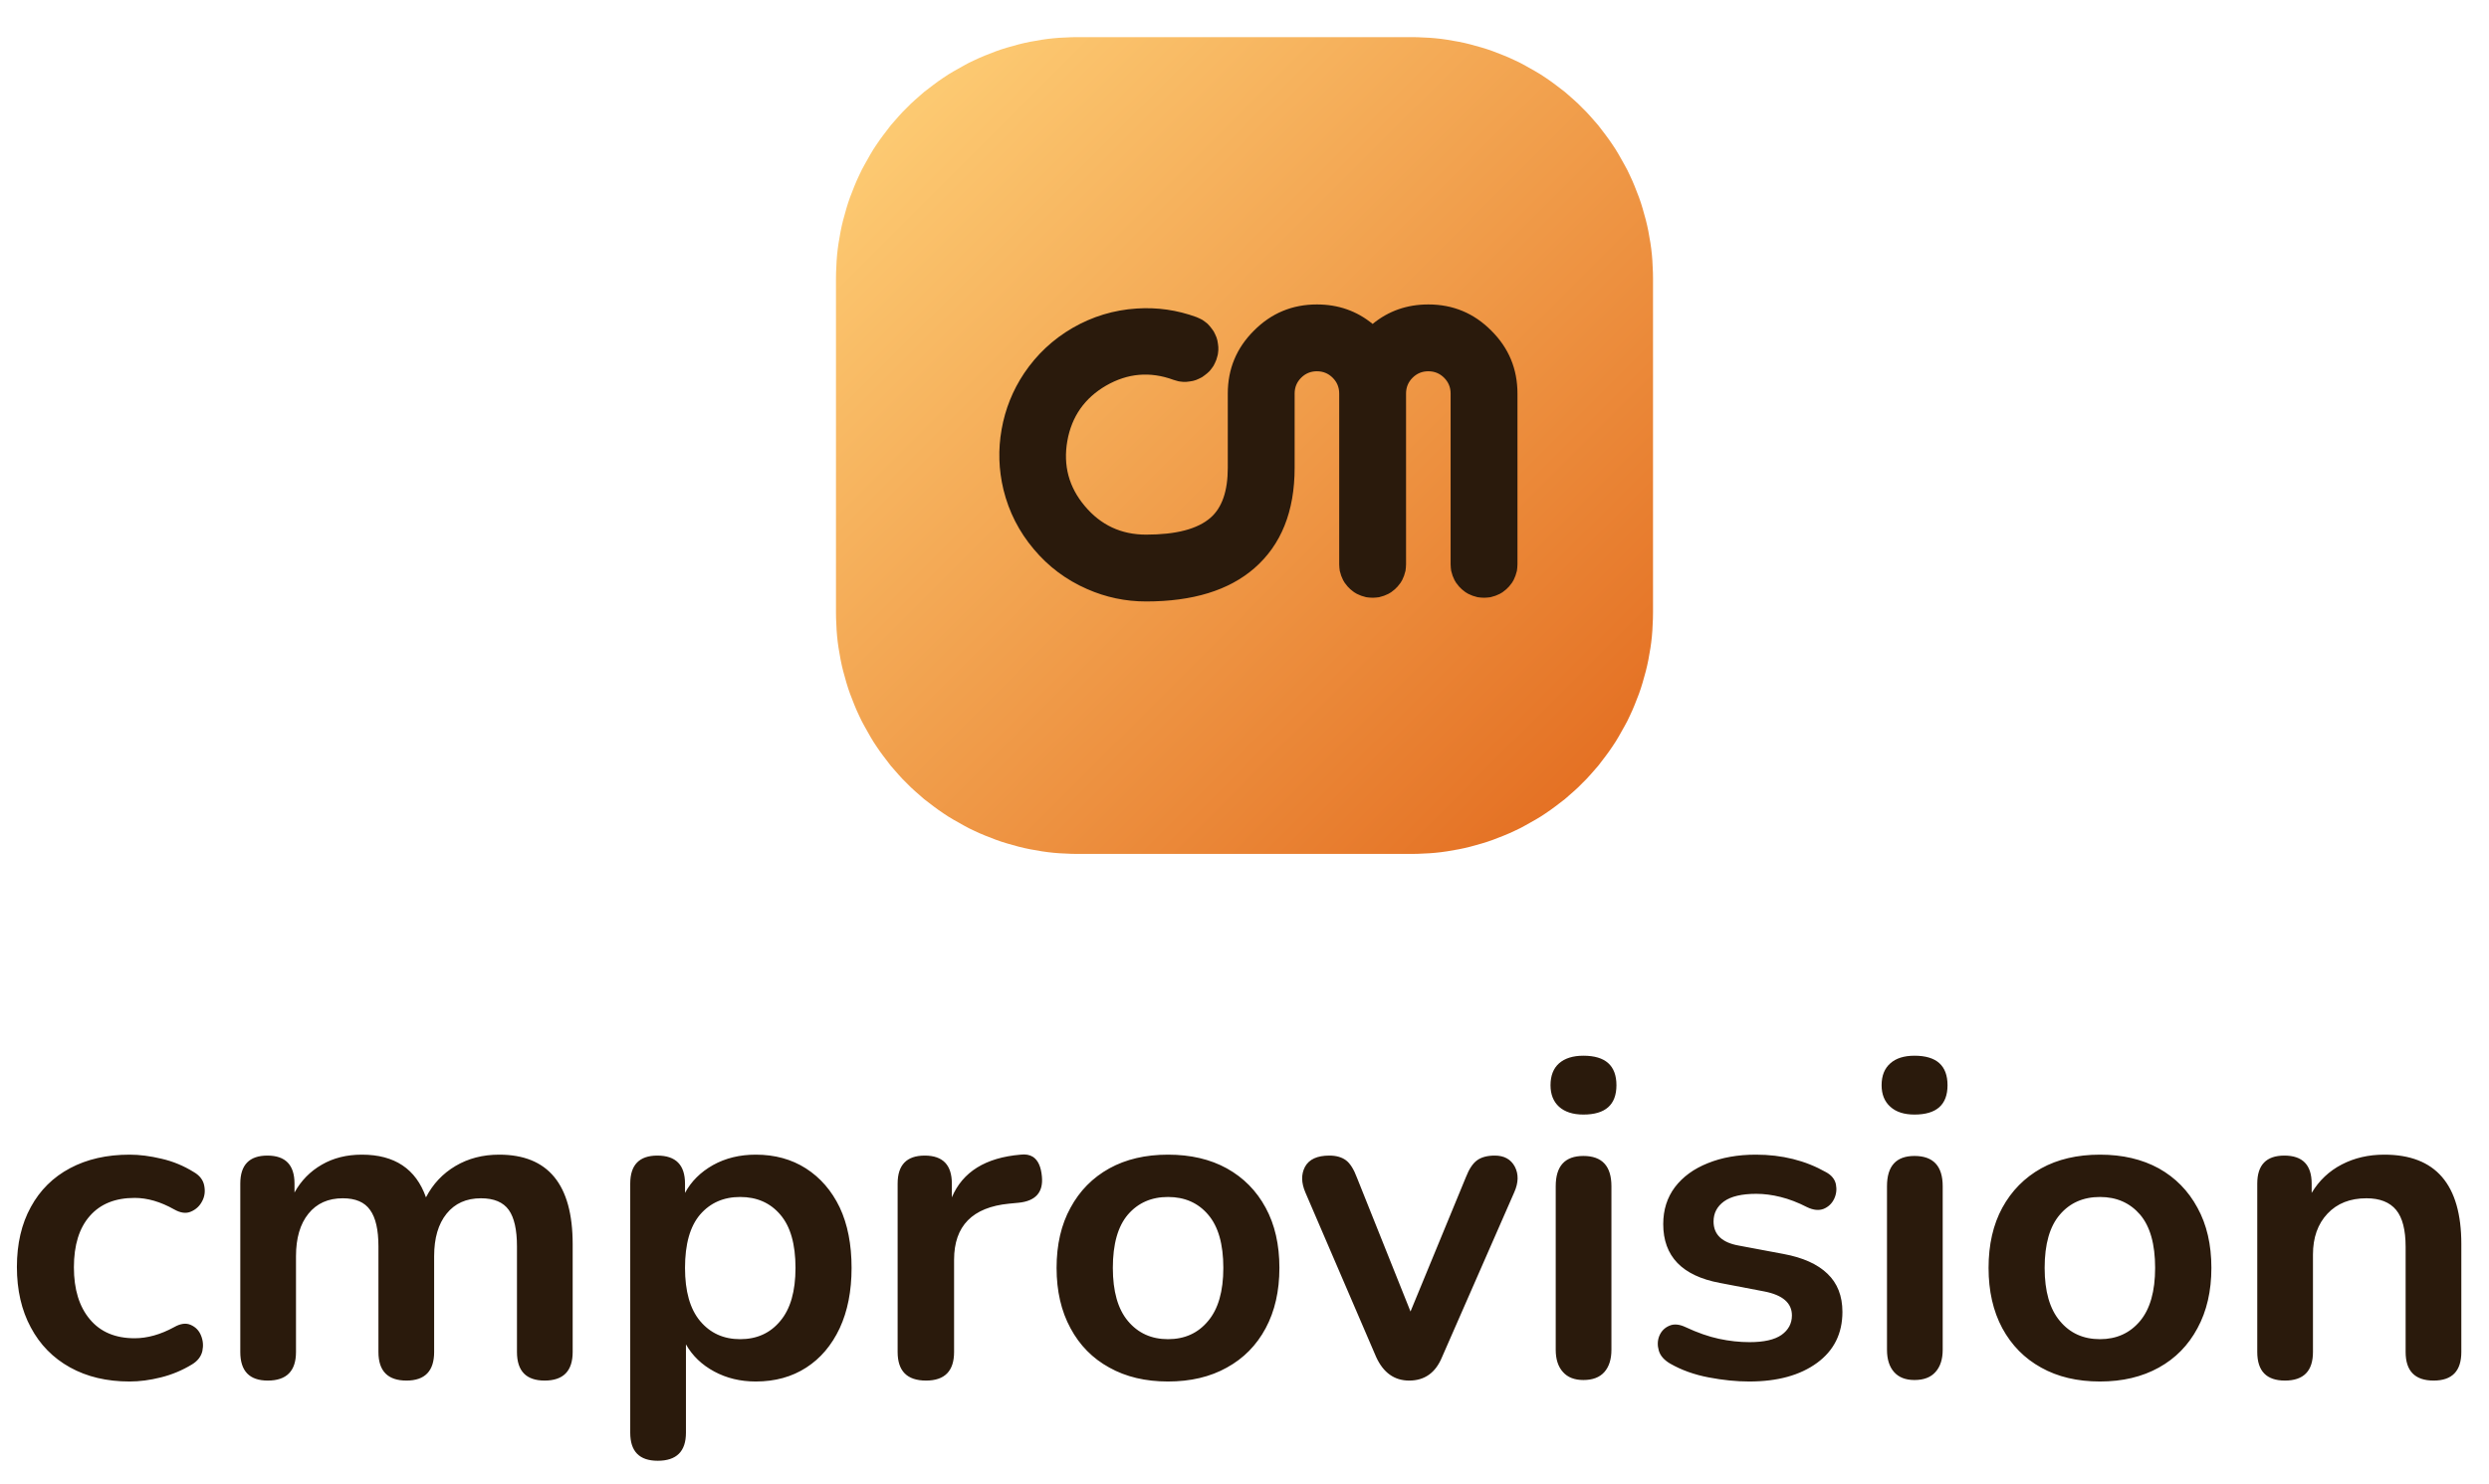
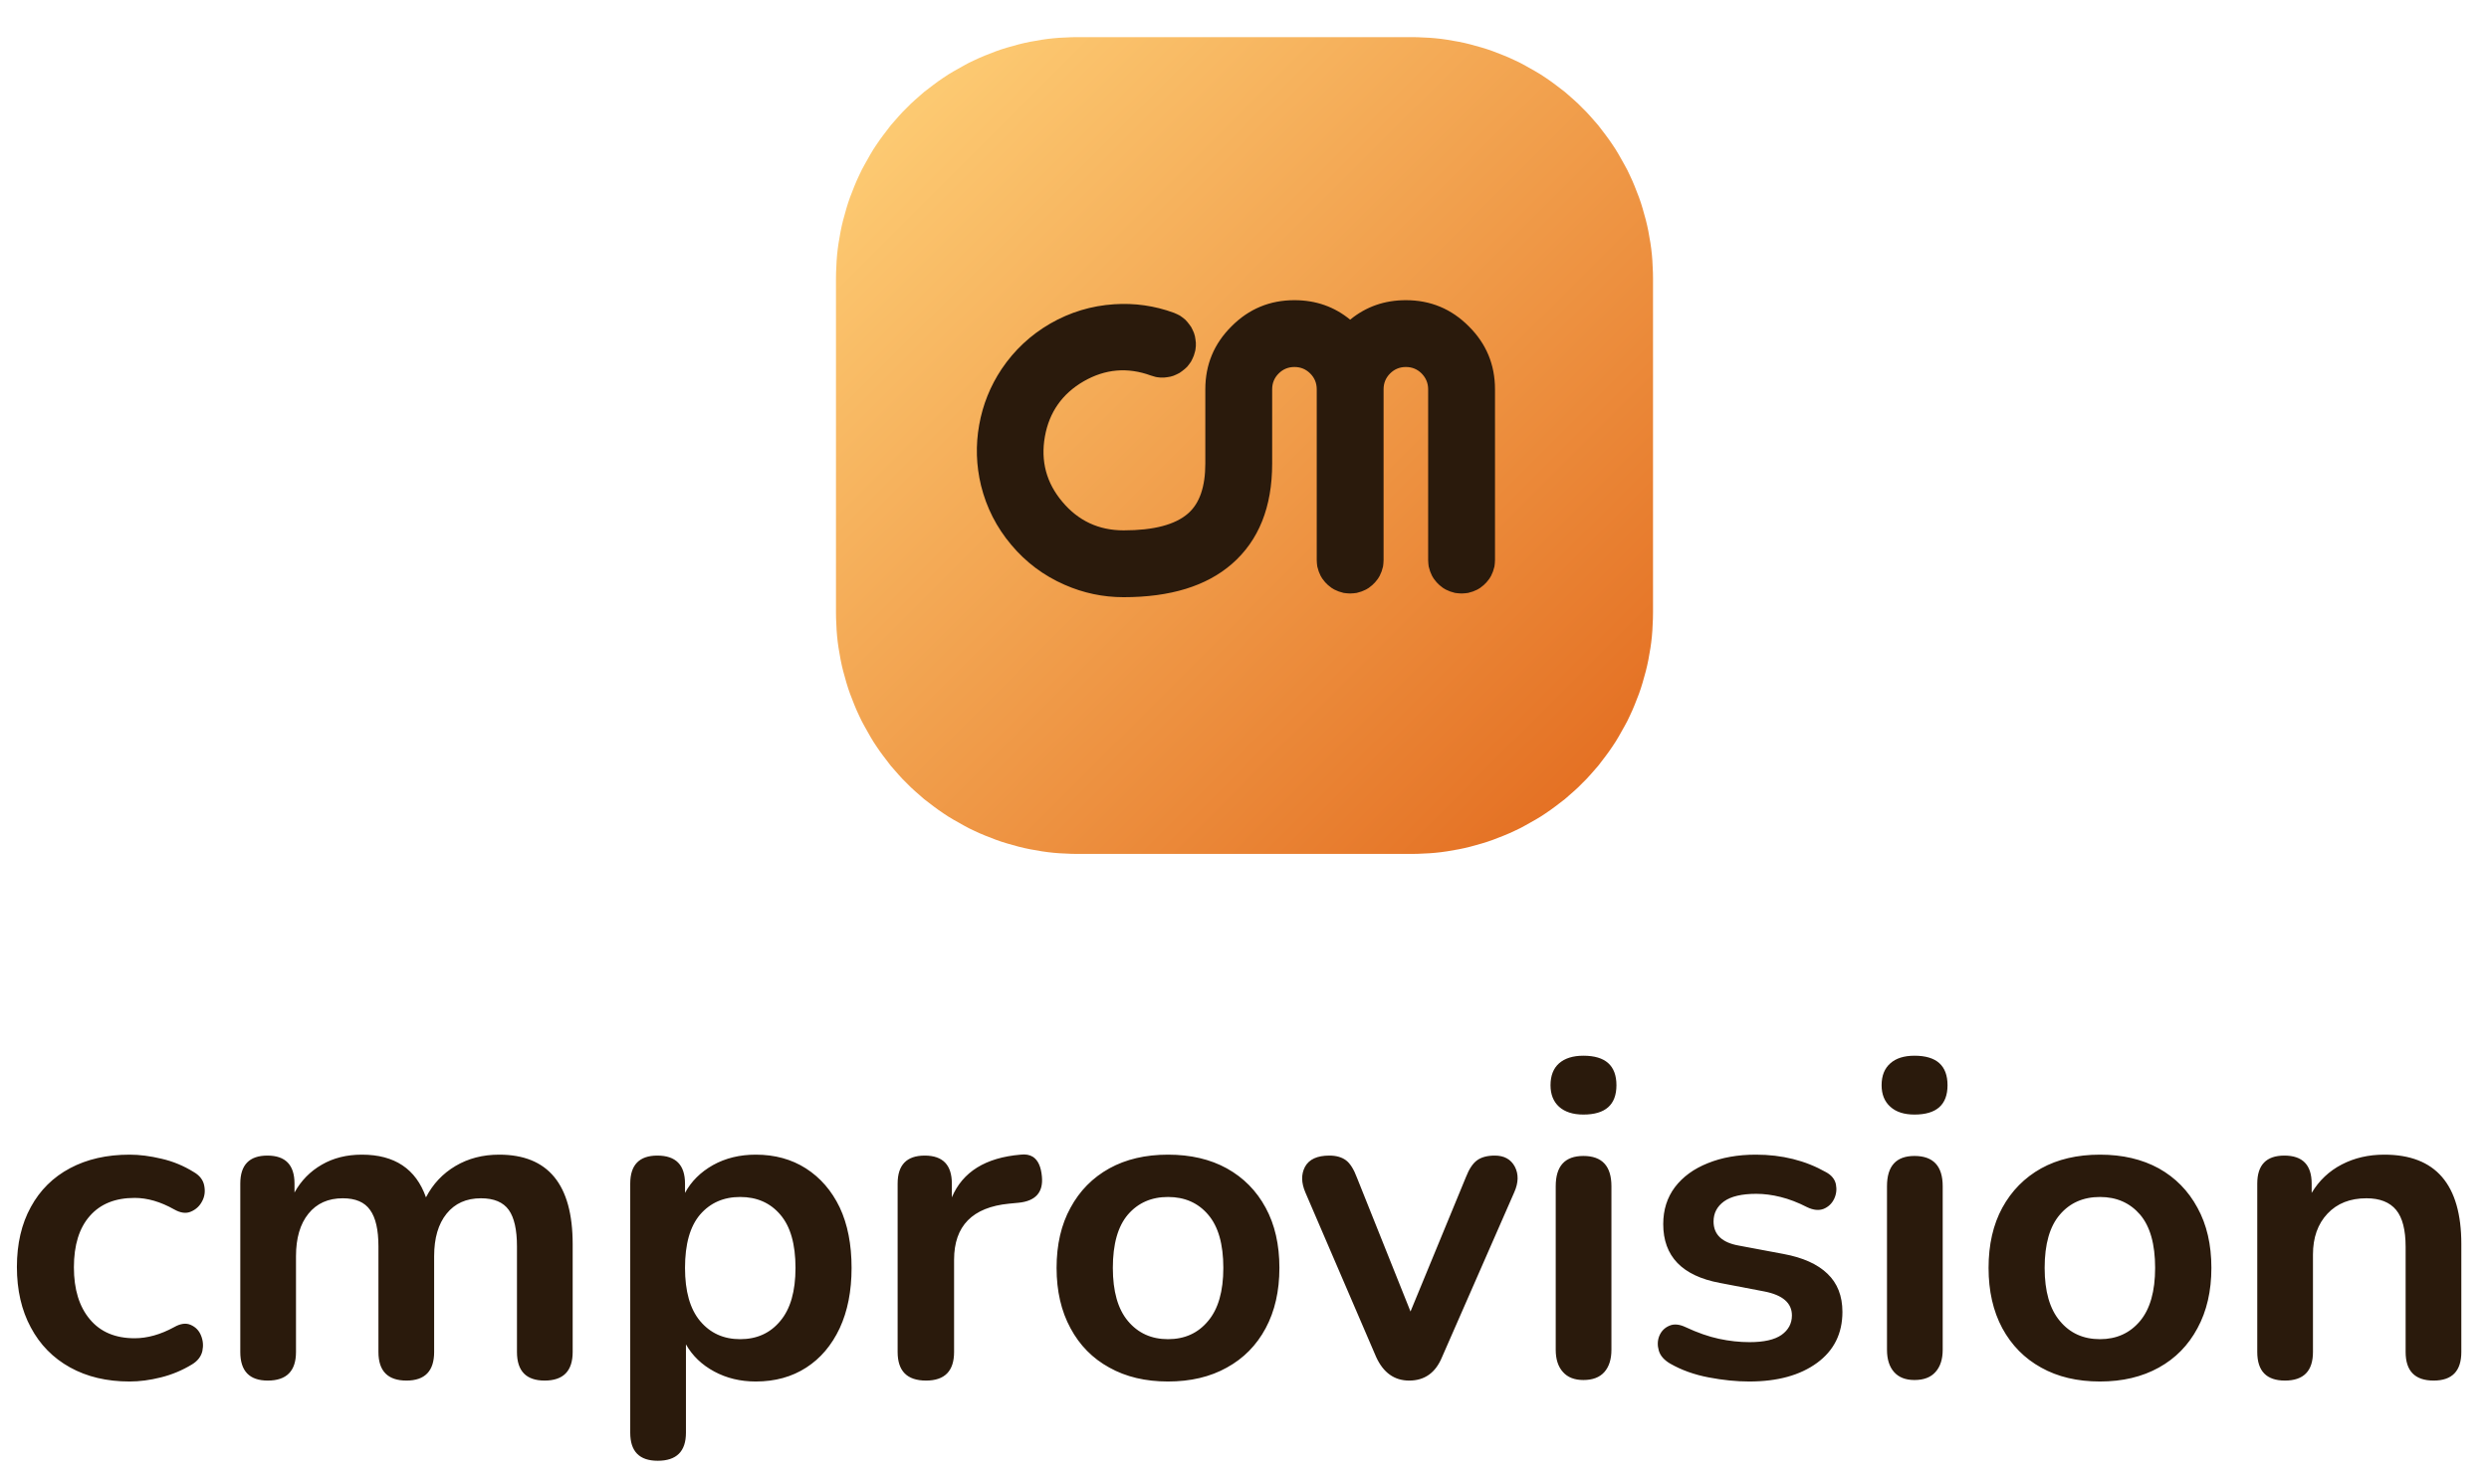
<svg xmlns="http://www.w3.org/2000/svg" viewBox="0 0 134.04 79.94" role="img" aria-label="cmprovision">
  <defs>
    <linearGradient id="cmp-tile" x1="0" y1="0" x2="1" y2="1">
      <stop offset="0" stop-color="#ffd37a" />
      <stop offset="1" stop-color="#e2681c" />
    </linearGradient>
  </defs>
  <path fill-rule="nonzero" d="M45.02 33L45.02 15Q45.02 14.68 45.04 14.36Q45.05 14.04 45.08 13.73Q45.11 13.41 45.16 13.09Q45.21 12.78 45.27 12.46Q45.33 12.15 45.41 11.84Q45.49 11.53 45.58 11.23Q45.67 10.92 45.78 10.62Q45.89 10.32 46.01 10.03Q46.13 9.73 46.27 9.44Q46.4 9.15 46.56 8.87Q46.71 8.59 46.87 8.32Q47.03 8.04 47.21 7.78Q47.39 7.51 47.58 7.26Q47.77 7 47.97 6.75Q48.17 6.51 48.39 6.27Q48.6 6.03 48.83 5.81Q49.05 5.58 49.29 5.37Q49.53 5.15 49.77 4.95Q50.02 4.75 50.28 4.56Q50.53 4.37 50.8 4.19Q51.06 4.01 51.34 3.85Q51.61 3.69 51.89 3.54Q52.17 3.38 52.46 3.25Q52.75 3.11 53.05 2.99Q53.34 2.87 53.64 2.76Q53.94 2.65 54.25 2.56Q54.55 2.47 54.86 2.39Q55.17 2.31 55.48 2.25Q55.8 2.19 56.11 2.14Q56.43 2.09 56.75 2.06Q57.06 2.03 57.38 2.02Q57.7 2 58.02 2L76.02 2Q76.34 2 76.66 2.02Q76.98 2.03 77.29 2.06Q77.61 2.09 77.93 2.14Q78.24 2.19 78.56 2.25Q78.87 2.31 79.18 2.39Q79.49 2.47 79.79 2.56Q80.1 2.65 80.4 2.76Q80.7 2.87 80.99 2.99Q81.29 3.11 81.58 3.25Q81.87 3.38 82.15 3.54Q82.43 3.69 82.7 3.85Q82.98 4.01 83.24 4.19Q83.51 4.37 83.76 4.56Q84.02 4.75 84.27 4.95Q84.51 5.15 84.75 5.37Q84.99 5.58 85.21 5.81Q85.44 6.03 85.65 6.27Q85.87 6.51 86.07 6.75Q86.27 7 86.46 7.26Q86.65 7.51 86.83 7.78Q87.01 8.04 87.17 8.32Q87.33 8.59 87.48 8.87Q87.64 9.15 87.77 9.44Q87.91 9.73 88.03 10.03Q88.15 10.32 88.26 10.62Q88.37 10.92 88.46 11.23Q88.55 11.53 88.63 11.84Q88.71 12.15 88.77 12.46Q88.83 12.78 88.88 13.09Q88.93 13.41 88.96 13.73Q88.99 14.04 89 14.36Q89.02 14.68 89.02 15L89.02 33Q89.02 33.32 89 33.64Q88.99 33.96 88.96 34.27Q88.93 34.59 88.88 34.91Q88.83 35.22 88.77 35.54Q88.71 35.85 88.63 36.16Q88.55 36.47 88.46 36.77Q88.37 37.08 88.26 37.38Q88.15 37.68 88.03 37.97Q87.91 38.27 87.77 38.56Q87.64 38.85 87.48 39.13Q87.33 39.41 87.17 39.68Q87.01 39.96 86.83 40.22Q86.65 40.49 86.46 40.74Q86.27 41 86.07 41.25Q85.87 41.49 85.65 41.73Q85.44 41.97 85.21 42.19Q84.99 42.42 84.75 42.63Q84.51 42.85 84.27 43.05Q84.02 43.25 83.76 43.44Q83.51 43.63 83.24 43.81Q82.98 43.99 82.7 44.15Q82.43 44.31 82.15 44.46Q81.87 44.62 81.58 44.75Q81.29 44.89 80.99 45.01Q80.7 45.13 80.4 45.24Q80.1 45.35 79.79 45.44Q79.49 45.53 79.18 45.61Q78.87 45.69 78.56 45.75Q78.24 45.81 77.93 45.86Q77.61 45.91 77.29 45.94Q76.98 45.97 76.66 45.98Q76.34 46 76.02 46L58.02 46Q57.7 46 57.38 45.98Q57.06 45.97 56.75 45.94Q56.43 45.91 56.11 45.86Q55.8 45.81 55.48 45.75Q55.17 45.69 54.86 45.61Q54.55 45.53 54.25 45.44Q53.94 45.35 53.64 45.24Q53.34 45.13 53.05 45.01Q52.75 44.89 52.46 44.75Q52.17 44.62 51.89 44.46Q51.61 44.31 51.34 44.15Q51.06 43.99 50.8 43.81Q50.53 43.63 50.28 43.44Q50.02 43.25 49.77 43.05Q49.53 42.85 49.29 42.63Q49.05 42.42 48.83 42.19Q48.6 41.97 48.39 41.73Q48.17 41.49 47.97 41.25Q47.77 41 47.58 40.74Q47.39 40.49 47.21 40.22Q47.03 39.96 46.87 39.68Q46.71 39.41 46.56 39.13Q46.4 38.85 46.27 38.56Q46.13 38.27 46.01 37.97Q45.89 37.68 45.78 37.38Q45.67 37.08 45.58 36.77Q45.49 36.47 45.41 36.16Q45.33 35.85 45.27 35.54Q45.21 35.22 45.16 34.91Q45.11 34.59 45.08 34.27Q45.05 33.96 45.04 33.64Q45.02 33.32 45.02 33Z" fill="url(#cmp-tile)" />
-   <path fill-rule="evenodd" d="M59.57 20.77Q61.31 19.77 63.19 20.46Q63.28 20.49 63.36 20.51Q63.45 20.54 63.53 20.55Q63.62 20.56 63.71 20.57Q63.8 20.57 63.89 20.57Q63.98 20.56 64.06 20.55Q64.15 20.54 64.24 20.52Q64.32 20.5 64.41 20.47Q64.49 20.44 64.57 20.4Q64.65 20.36 64.73 20.32Q64.8 20.27 64.87 20.22Q64.94 20.17 65.01 20.11Q65.08 20.05 65.14 19.99Q65.2 19.92 65.25 19.85Q65.3 19.78 65.35 19.71Q65.39 19.63 65.43 19.55Q65.47 19.47 65.5 19.39Q65.53 19.3 65.55 19.22Q65.58 19.13 65.59 19.05Q65.6 18.96 65.61 18.87Q65.61 18.78 65.61 18.69Q65.6 18.6 65.59 18.52Q65.58 18.43 65.56 18.34Q65.54 18.26 65.51 18.17Q65.48 18.09 65.44 18.01Q65.4 17.93 65.36 17.85Q65.31 17.78 65.26 17.71Q65.21 17.64 65.15 17.57Q65.09 17.5 65.03 17.44Q64.96 17.38 64.89 17.33Q64.82 17.28 64.75 17.23Q64.67 17.19 64.59 17.15Q64.51 17.11 64.43 17.08Q62.87 16.51 61.21 16.62Q59.37 16.74 57.77 17.66Q56.18 18.58 55.15 20.11Q54.23 21.49 53.94 23.13Q53.65 24.76 54.04 26.38Q54.48 28.17 55.67 29.58Q56.85 30.99 58.54 31.73Q60.06 32.4 61.72 32.4Q65.49 32.4 67.55 30.61Q69.72 28.72 69.72 25.2L69.72 21.2Q69.72 20.7 70.07 20.35Q70.42 20 70.92 20Q71.42 20 71.77 20.35Q72.12 20.7 72.12 21.2L72.12 30.4Q72.12 30.49 72.13 30.58Q72.14 30.66 72.15 30.75Q72.17 30.84 72.2 30.92Q72.22 31.01 72.26 31.09Q72.29 31.17 72.33 31.25Q72.37 31.33 72.42 31.4Q72.47 31.47 72.53 31.54Q72.58 31.61 72.65 31.67Q72.71 31.74 72.78 31.79Q72.85 31.85 72.92 31.9Q72.99 31.95 73.07 31.99Q73.15 32.03 73.23 32.06Q73.31 32.1 73.4 32.12Q73.48 32.15 73.57 32.17Q73.66 32.18 73.74 32.19Q73.83 32.2 73.92 32.2Q74.01 32.2 74.1 32.19Q74.18 32.18 74.27 32.17Q74.36 32.15 74.44 32.12Q74.53 32.1 74.61 32.06Q74.69 32.03 74.77 31.99Q74.85 31.95 74.92 31.9Q74.99 31.85 75.06 31.79Q75.13 31.74 75.19 31.67Q75.26 31.61 75.31 31.54Q75.37 31.47 75.42 31.4Q75.47 31.33 75.51 31.25Q75.55 31.17 75.58 31.09Q75.62 31.01 75.64 30.92Q75.67 30.84 75.69 30.75Q75.7 30.66 75.71 30.58Q75.72 30.49 75.72 30.4L75.72 21.2Q75.72 20.7 76.07 20.35Q76.42 20 76.92 20Q77.42 20 77.77 20.35Q78.12 20.7 78.12 21.2L78.12 30.4Q78.12 30.49 78.13 30.58Q78.14 30.66 78.15 30.75Q78.17 30.84 78.2 30.92Q78.22 31.01 78.26 31.09Q78.29 31.17 78.33 31.25Q78.37 31.33 78.42 31.4Q78.47 31.47 78.53 31.54Q78.58 31.61 78.65 31.67Q78.71 31.74 78.78 31.79Q78.85 31.85 78.92 31.9Q78.99 31.95 79.07 31.99Q79.15 32.03 79.23 32.06Q79.31 32.1 79.4 32.12Q79.48 32.15 79.57 32.17Q79.66 32.18 79.74 32.19Q79.83 32.2 79.92 32.2Q80.01 32.2 80.1 32.19Q80.18 32.18 80.27 32.17Q80.36 32.15 80.44 32.12Q80.53 32.1 80.61 32.06Q80.69 32.03 80.77 31.99Q80.85 31.95 80.92 31.9Q80.99 31.85 81.06 31.79Q81.13 31.74 81.19 31.67Q81.26 31.61 81.31 31.54Q81.37 31.47 81.42 31.4Q81.47 31.33 81.51 31.25Q81.55 31.17 81.58 31.09Q81.62 31.01 81.64 30.92Q81.67 30.84 81.69 30.75Q81.7 30.66 81.71 30.58Q81.72 30.49 81.72 30.4L81.72 21.2Q81.72 19.21 80.31 17.81Q78.91 16.4 76.92 16.4Q75.2 16.4 73.92 17.45Q72.64 16.4 70.92 16.4Q68.93 16.4 67.53 17.81Q66.12 19.21 66.12 21.2L66.12 25.2Q66.12 27.08 65.19 27.89Q64.15 28.8 61.72 28.8Q59.71 28.8 58.42 27.26Q57.13 25.73 57.48 23.75Q57.83 21.78 59.57 20.77Z" fill="#2a1a0c" />
+   <path fill-rule="evenodd" d="M58.36 20.54Q60.1 19.54 61.98 20.23Q62.07 20.26 62.15 20.28Q62.24 20.31 62.32 20.32Q62.41 20.33 62.5 20.34Q62.59 20.34 62.68 20.34Q62.77 20.33 62.85 20.32Q62.94 20.31 63.03 20.29Q63.11 20.27 63.2 20.24Q63.28 20.21 63.36 20.17Q63.44 20.13 63.52 20.09Q63.59 20.04 63.66 19.99Q63.73 19.94 63.8 19.88Q63.87 19.82 63.93 19.76Q63.99 19.69 64.04 19.62Q64.09 19.55 64.14 19.48Q64.18 19.4 64.22 19.32Q64.26 19.24 64.29 19.16Q64.32 19.07 64.34 18.99Q64.37 18.9 64.38 18.82Q64.39 18.73 64.4 18.64Q64.4 18.55 64.4 18.46Q64.39 18.37 64.38 18.29Q64.37 18.2 64.35 18.11Q64.33 18.03 64.3 17.94Q64.27 17.86 64.23 17.78Q64.19 17.7 64.15 17.62Q64.1 17.55 64.05 17.48Q64 17.41 63.94 17.34Q63.88 17.27 63.82 17.21Q63.75 17.15 63.68 17.1Q63.61 17.05 63.54 17Q63.46 16.96 63.38 16.92Q63.3 16.88 63.22 16.85Q61.66 16.28 60 16.39Q58.16 16.51 56.56 17.43Q54.97 18.35 53.94 19.88Q53.02 21.26 52.73 22.9Q52.44 24.53 52.83 26.15Q53.27 27.94 54.46 29.35Q55.64 30.76 57.33 31.5Q58.85 32.17 60.51 32.17Q64.28 32.17 66.34 30.38Q68.51 28.49 68.51 24.97L68.51 20.97Q68.51 20.47 68.86 20.12Q69.21 19.77 69.71 19.77Q70.21 19.77 70.56 20.12Q70.91 20.47 70.91 20.97L70.91 20.97L70.91 30.17Q70.91 30.26 70.92 30.35Q70.93 30.43 70.94 30.52Q70.96 30.61 70.99 30.69Q71.01 30.78 71.05 30.86Q71.08 30.94 71.12 31.02Q71.16 31.1 71.21 31.17Q71.26 31.24 71.32 31.31Q71.37 31.38 71.44 31.44Q71.5 31.51 71.57 31.56Q71.64 31.62 71.71 31.67Q71.78 31.72 71.86 31.76Q71.94 31.8 72.02 31.83Q72.1 31.87 72.19 31.89Q72.27 31.92 72.36 31.94Q72.45 31.95 72.53 31.96Q72.62 31.97 72.71 31.97Q72.8 31.97 72.89 31.96Q72.97 31.95 73.06 31.94Q73.15 31.92 73.23 31.89Q73.32 31.87 73.4 31.83Q73.48 31.8 73.56 31.76Q73.64 31.72 73.71 31.67Q73.78 31.62 73.85 31.56Q73.92 31.51 73.98 31.44Q74.05 31.38 74.1 31.31Q74.16 31.24 74.21 31.17Q74.26 31.1 74.3 31.02Q74.34 30.94 74.37 30.86Q74.41 30.78 74.43 30.69Q74.46 30.61 74.48 30.52Q74.49 30.43 74.5 30.35Q74.51 30.26 74.51 30.17L74.51 20.97Q74.51 20.47 74.86 20.12Q75.21 19.77 75.71 19.77Q76.21 19.77 76.56 20.12Q76.91 20.48 76.91 20.97L76.91 30.17Q76.91 30.26 76.92 30.35Q76.93 30.43 76.94 30.52Q76.96 30.61 76.99 30.69Q77.01 30.78 77.05 30.86Q77.08 30.94 77.12 31.02Q77.16 31.1 77.21 31.17Q77.26 31.24 77.32 31.31Q77.37 31.38 77.44 31.44Q77.5 31.51 77.57 31.56Q77.64 31.62 77.71 31.67Q77.78 31.72 77.86 31.76Q77.94 31.8 78.02 31.83Q78.1 31.87 78.19 31.89Q78.27 31.92 78.36 31.94Q78.45 31.95 78.53 31.96Q78.62 31.97 78.71 31.97Q78.8 31.97 78.89 31.96Q78.97 31.95 79.06 31.94Q79.15 31.92 79.23 31.89Q79.32 31.87 79.4 31.83Q79.48 31.8 79.56 31.76Q79.64 31.72 79.71 31.67Q79.78 31.62 79.85 31.56Q79.92 31.51 79.98 31.44Q80.05 31.38 80.1 31.31Q80.16 31.24 80.21 31.17Q80.26 31.1 80.3 31.02Q80.34 30.94 80.37 30.86Q80.41 30.78 80.43 30.69Q80.46 30.61 80.48 30.52Q80.49 30.43 80.5 30.35Q80.51 30.26 80.51 30.17L80.51 20.97Q80.51 18.98 79.1 17.58Q77.7 16.17 75.71 16.17Q73.99 16.17 72.71 17.22Q71.43 16.17 69.71 16.17Q67.72 16.17 66.32 17.58Q64.91 18.98 64.91 20.97L64.91 24.97Q64.91 26.85 63.98 27.66Q62.94 28.57 60.51 28.57Q58.5 28.57 57.21 27.03Q55.92 25.5 56.27 23.52Q56.62 21.55 58.36 20.54Z" fill="#2a1a0c" />
  <path fill-rule="evenodd" d="M83.96 59.62Q84.43 60.04 85.27 60.04Q87.05 60.04 87.05 58.46Q87.05 56.87 85.27 56.87Q84.43 56.87 83.96 57.28Q83.5 57.69 83.5 58.46Q83.5 59.2 83.96 59.62ZM101.8 59.62Q102.26 60.04 103.1 60.04Q104.88 60.04 104.88 58.46Q104.88 56.87 103.1 56.87Q102.26 56.87 101.8 57.28Q101.33 57.69 101.33 58.46Q101.33 59.2 101.8 59.62ZM48.34 72.83Q48.34 74.37 49.87 74.37Q51.38 74.37 51.38 72.83L51.38 67.86Q51.38 65.13 54.34 64.84L54.86 64.79Q56.23 64.65 56.11 63.38Q56.04 62.59 55.63 62.32Q55.36 62.15 54.96 62.2Q52.13 62.44 51.26 64.5L51.26 63.76Q51.26 62.25 49.8 62.25Q48.34 62.25 48.34 63.76L48.34 72.83ZM3.77 73.66Q5.14 74.42 6.98 74.42Q7.78 74.42 8.66 74.2Q9.55 73.98 10.34 73.5Q10.8 73.22 10.9 72.77Q10.99 72.33 10.82 71.93Q10.66 71.54 10.27 71.37Q9.89 71.2 9.38 71.49Q8.28 72.09 7.25 72.09Q5.69 72.09 4.84 71.07Q3.98 70.05 3.98 68.27Q3.98 66.47 4.84 65.5Q5.69 64.53 7.25 64.53Q8.28 64.53 9.38 65.15Q9.89 65.44 10.28 65.27Q10.68 65.1 10.88 64.72Q11.09 64.34 11 63.88Q10.92 63.42 10.44 63.14Q9.62 62.63 8.7 62.42Q7.78 62.2 6.98 62.2Q5.14 62.2 3.77 62.93Q2.4 63.66 1.66 65.02Q0.91 66.38 0.91 68.25Q0.91 70.12 1.66 71.51Q2.4 72.9 3.77 73.66ZM12.94 72.83Q12.94 74.37 14.42 74.37Q15.94 74.37 15.94 72.83L15.94 67.67Q15.94 66.21 16.61 65.38Q17.28 64.55 18.46 64.55Q19.49 64.55 19.93 65.18Q20.38 65.8 20.38 67.14L20.38 72.83Q20.38 74.37 21.89 74.37Q23.38 74.37 23.38 72.83L23.38 67.67Q23.38 66.21 24.05 65.38Q24.72 64.55 25.9 64.55Q26.95 64.55 27.4 65.18Q27.84 65.8 27.84 67.14L27.84 72.83Q27.84 74.37 29.33 74.37Q30.84 74.37 30.84 72.83L30.84 67.02Q30.84 62.2 26.88 62.2Q25.56 62.2 24.53 62.81Q23.5 63.42 22.94 64.5Q22.13 62.2 19.49 62.2Q18.26 62.2 17.33 62.74Q16.39 63.28 15.86 64.24L15.86 63.76Q15.86 62.25 14.4 62.25Q12.94 62.25 12.94 63.76L12.94 72.83ZM33.94 77.18Q33.94 78.69 35.42 78.69Q36.94 78.69 36.94 77.18L36.94 72.42Q37.46 73.34 38.46 73.88Q39.46 74.42 40.7 74.42Q42.26 74.42 43.42 73.67Q44.57 72.93 45.22 71.55Q45.86 70.17 45.86 68.3Q45.86 66.4 45.22 65.04Q44.57 63.69 43.4 62.94Q42.24 62.2 40.7 62.2Q39.41 62.2 38.4 62.76Q37.39 63.33 36.89 64.26L36.89 63.76Q36.89 62.25 35.4 62.25Q33.94 62.25 33.94 63.76L33.94 77.18ZM59.74 73.67Q61.08 74.42 62.9 74.42Q64.73 74.42 66.07 73.67Q67.42 72.93 68.16 71.55Q68.9 70.17 68.9 68.3Q68.9 66.42 68.16 65.06Q67.42 63.69 66.07 62.94Q64.73 62.2 62.9 62.2Q61.08 62.2 59.74 62.94Q58.39 63.69 57.65 65.06Q56.9 66.42 56.9 68.3Q56.9 70.17 57.65 71.55Q58.39 72.93 59.74 73.67ZM92.02 74.2Q93.17 74.42 94.2 74.42Q96.48 74.42 97.85 73.42Q99.22 72.42 99.22 70.67Q99.22 69.38 98.41 68.61Q97.61 67.84 96.05 67.55L93.65 67.1Q92.28 66.86 92.28 65.8Q92.28 65.13 92.84 64.72Q93.41 64.31 94.58 64.31Q95.21 64.31 95.89 64.48Q96.58 64.65 97.32 65.03Q97.82 65.27 98.21 65.12Q98.59 64.96 98.77 64.59Q98.95 64.22 98.87 63.8Q98.78 63.38 98.33 63.14Q96.67 62.2 94.56 62.2Q93.1 62.2 91.97 62.66Q90.84 63.11 90.2 63.95Q89.57 64.79 89.57 65.94Q89.57 68.54 92.62 69.11L95.02 69.57Q96.5 69.86 96.5 70.86Q96.5 71.51 95.94 71.91Q95.38 72.3 94.22 72.3Q93.41 72.3 92.57 72.12Q91.73 71.94 90.77 71.49Q90.26 71.25 89.89 71.42Q89.52 71.58 89.36 71.96Q89.21 72.33 89.33 72.75Q89.45 73.17 89.95 73.46Q90.86 73.98 92.02 74.2ZM109.92 73.67Q111.26 74.42 113.09 74.42Q114.91 74.42 116.26 73.67Q117.6 72.93 118.34 71.55Q119.09 70.17 119.09 68.3Q119.09 66.42 118.34 65.06Q117.6 63.69 116.26 62.94Q114.91 62.2 113.09 62.2Q111.26 62.2 109.92 62.94Q108.58 63.69 107.83 65.06Q107.09 66.42 107.09 68.3Q107.09 70.17 107.83 71.55Q108.58 72.93 109.92 73.67ZM121.56 72.83Q121.56 74.37 123.05 74.37Q124.56 74.37 124.56 72.83L124.56 67.58Q124.56 66.21 125.34 65.38Q126.12 64.55 127.44 64.55Q128.52 64.55 129.04 65.18Q129.55 65.8 129.55 67.17L129.55 72.83Q129.55 74.37 131.06 74.37Q132.55 74.37 132.55 72.83L132.55 67.02Q132.55 62.2 128.4 62.2Q127.13 62.2 126.11 62.73Q125.09 63.26 124.49 64.26L124.49 63.76Q124.49 62.25 123.02 62.25Q121.56 62.25 121.56 63.76L121.56 72.83ZM74.11 73.1Q74.69 74.37 75.89 74.37Q77.14 74.37 77.66 73.1L81.55 64.22Q81.89 63.45 81.58 62.85Q81.26 62.25 80.5 62.25Q79.9 62.25 79.55 62.5Q79.2 62.75 78.94 63.42L75.96 70.65L73.08 63.45Q72.82 62.75 72.48 62.5Q72.14 62.25 71.59 62.25Q70.61 62.25 70.28 62.85Q69.96 63.45 70.3 64.24L74.11 73.1ZM84.17 73.91Q84.55 74.34 85.27 74.34Q86.02 74.34 86.4 73.91Q86.78 73.48 86.78 72.71L86.78 63.9Q86.78 62.27 85.27 62.27Q83.78 62.27 83.78 63.9L83.78 72.71Q83.78 73.48 84.17 73.91ZM102 73.91Q102.38 74.34 103.1 74.34Q103.85 74.34 104.23 73.91Q104.62 73.48 104.62 72.71L104.62 63.9Q104.62 62.27 103.1 62.27Q101.62 62.27 101.62 63.9L101.62 72.71Q101.62 73.48 102 73.91ZM42.02 71.16Q41.21 72.14 39.86 72.14Q38.52 72.14 37.7 71.16Q36.89 70.19 36.89 68.3Q36.89 66.38 37.7 65.43Q38.52 64.48 39.86 64.48Q41.21 64.48 42.02 65.43Q42.84 66.38 42.84 68.3Q42.84 70.19 42.02 71.16ZM65.06 71.16Q64.25 72.14 62.9 72.14Q61.56 72.14 60.74 71.16Q59.93 70.19 59.93 68.3Q59.93 66.38 60.74 65.43Q61.56 64.48 62.9 64.48Q64.25 64.48 65.06 65.43Q65.88 66.38 65.88 68.3Q65.88 70.19 65.06 71.16ZM115.25 71.16Q114.43 72.14 113.09 72.14Q111.74 72.14 110.93 71.16Q110.11 70.19 110.11 68.3Q110.11 66.38 110.93 65.43Q111.74 64.48 113.09 64.48Q114.43 64.48 115.25 65.43Q116.06 66.38 116.06 68.3Q116.06 70.19 115.25 71.16Z" fill="#2a1a0c" />
</svg>
